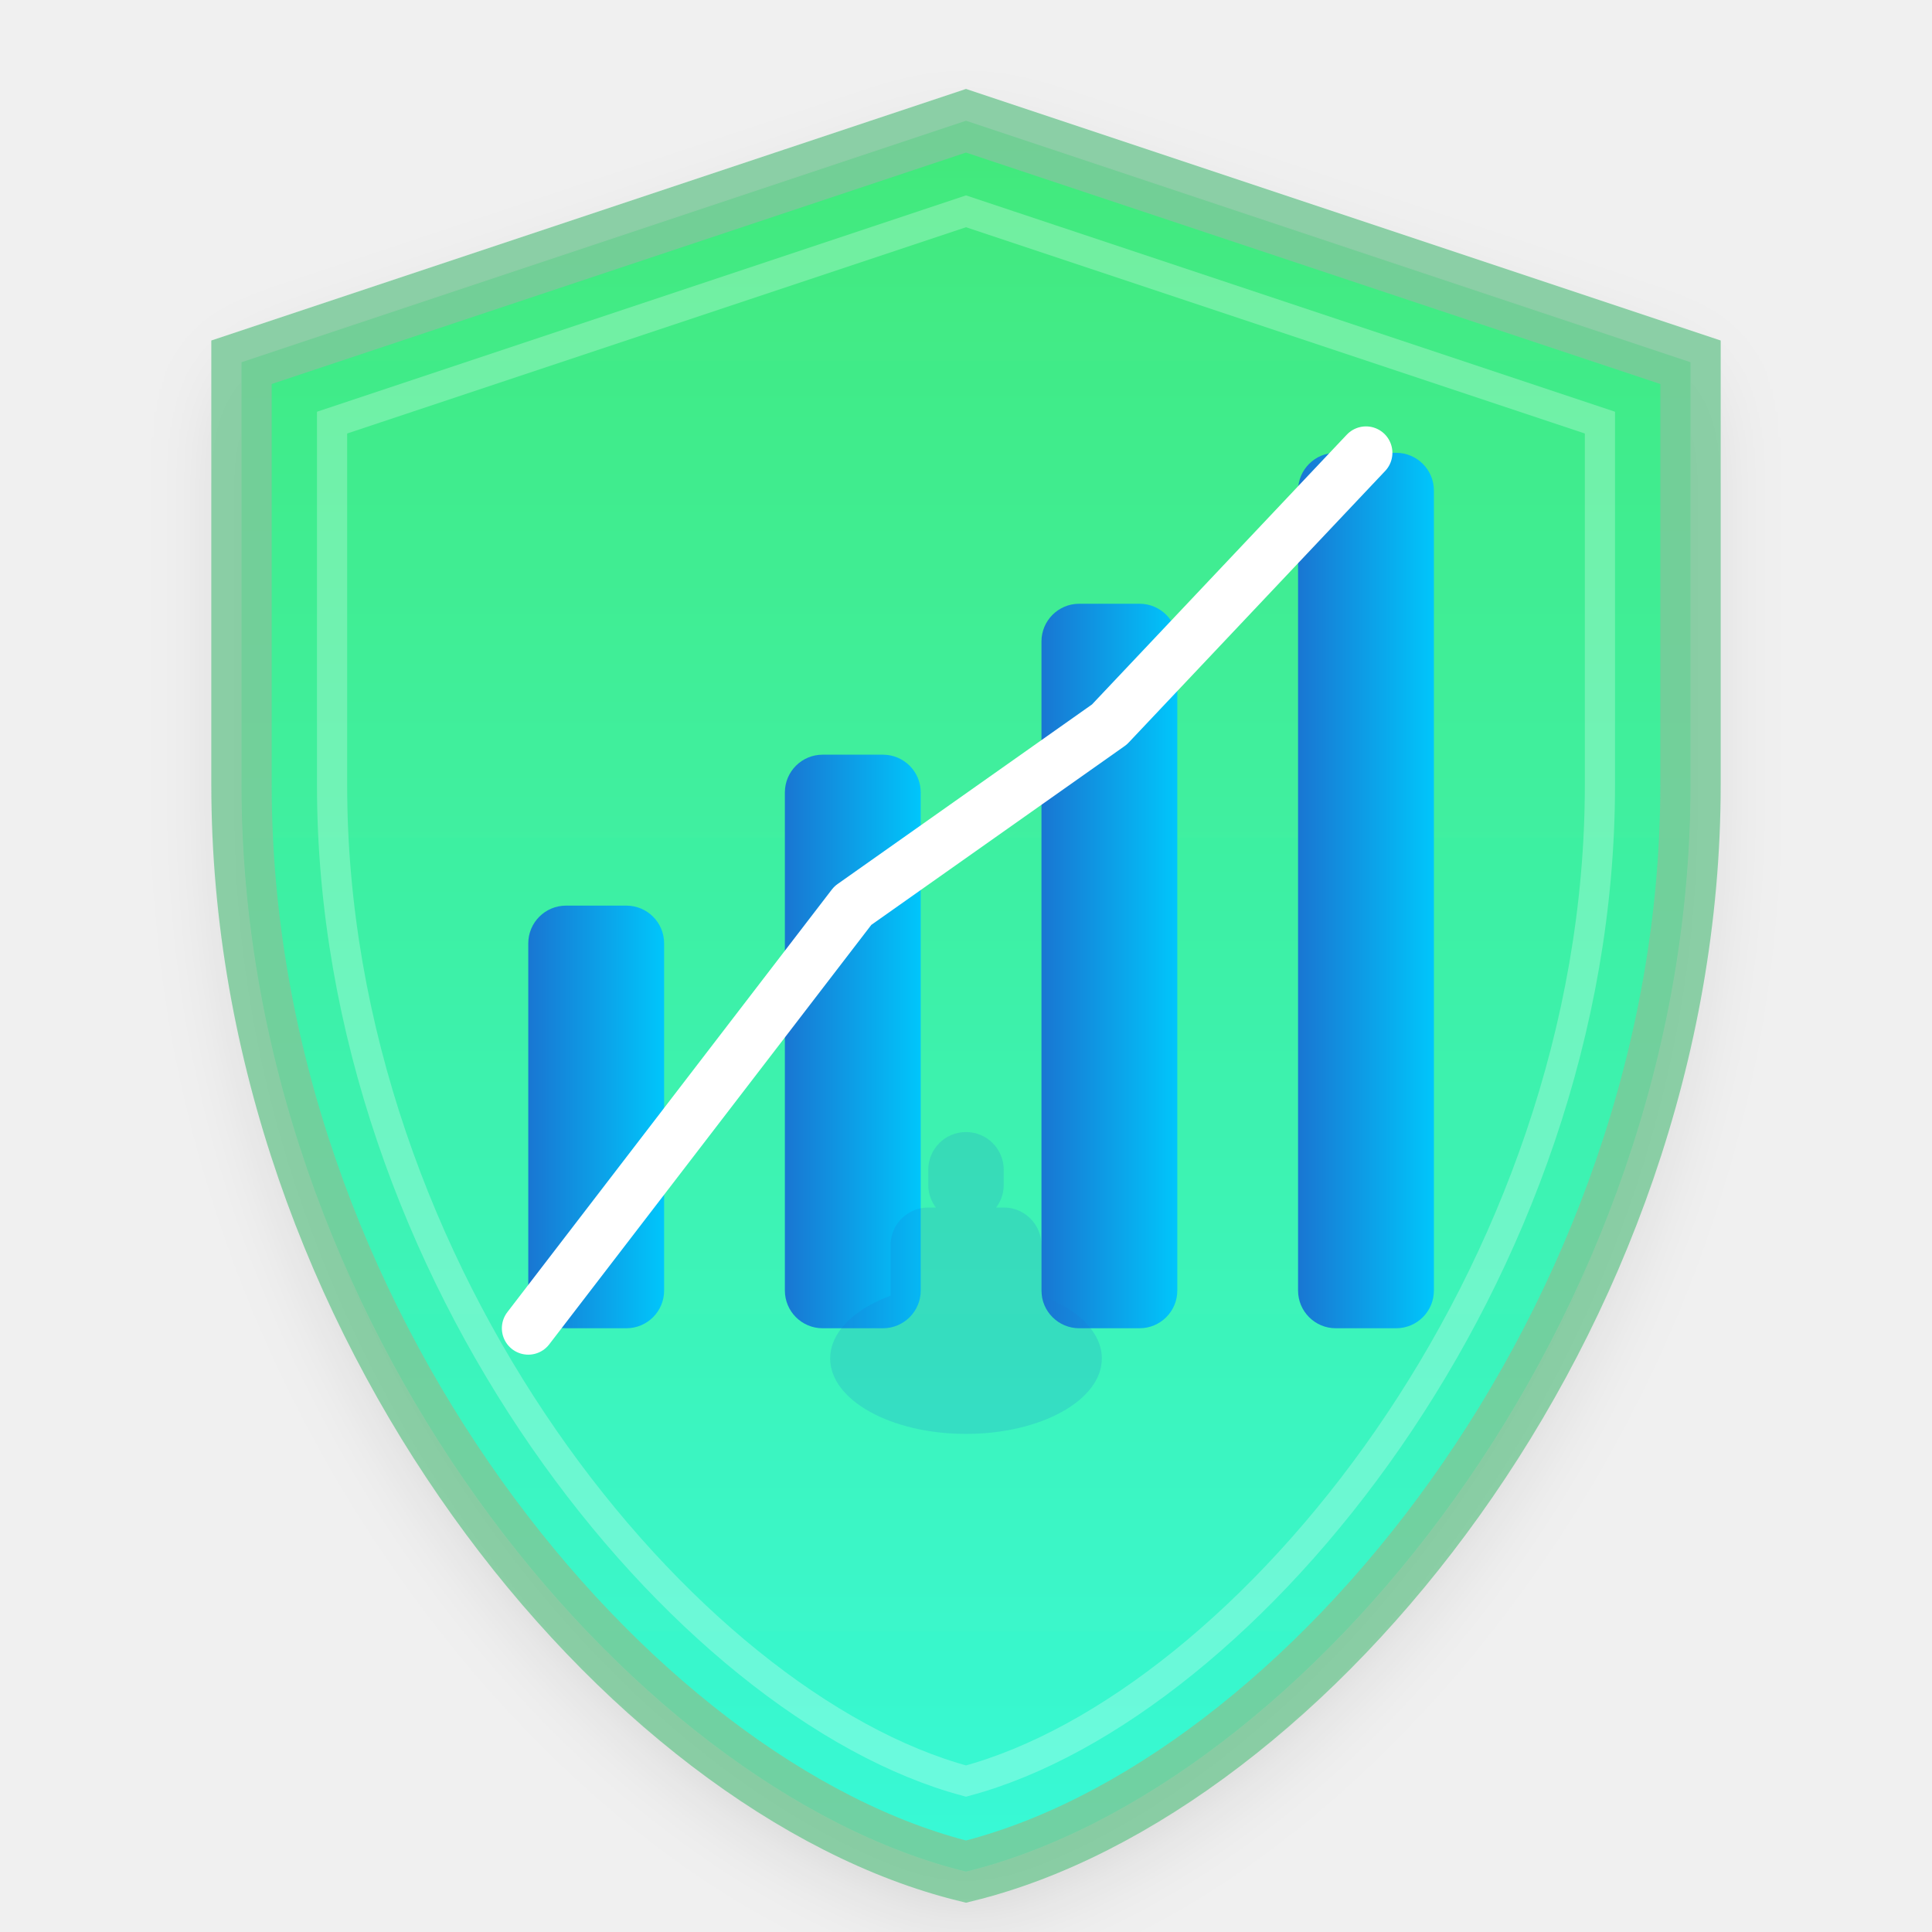
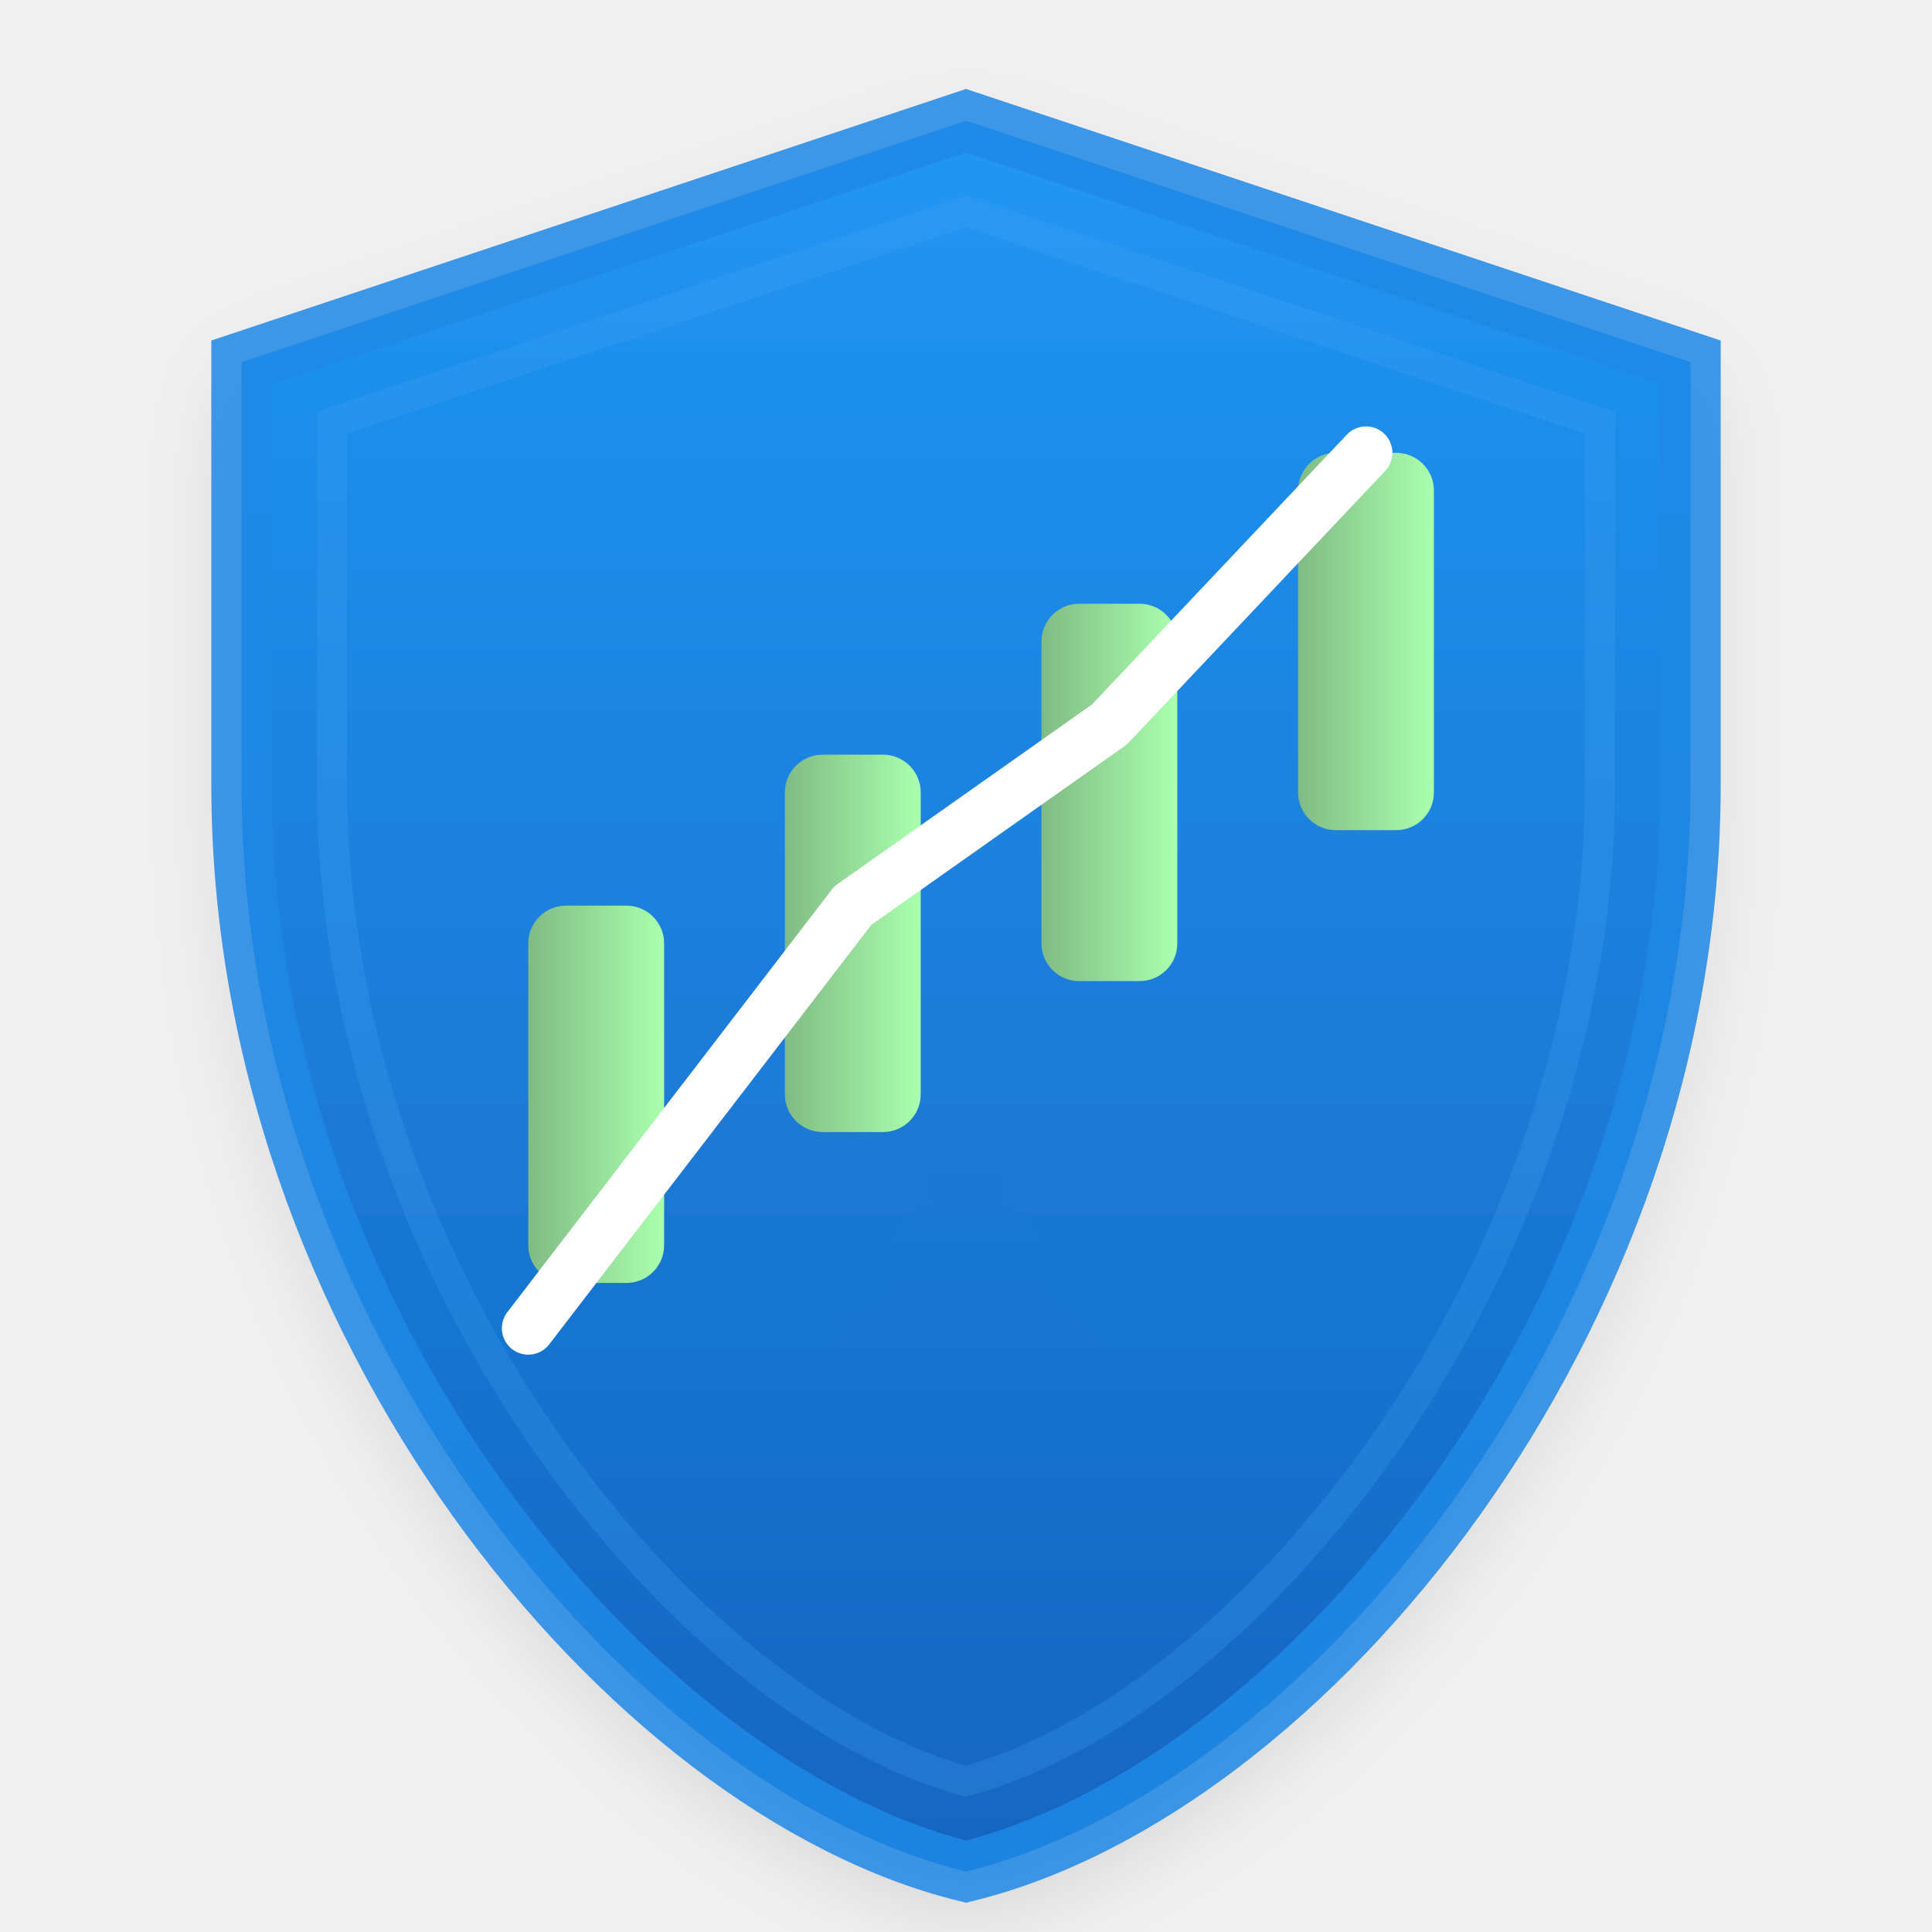
<svg xmlns="http://www.w3.org/2000/svg" viewBox="0 0 256 256">
  <defs>
    <linearGradient id="shieldGrad" x1="0%" y1="0%" x2="0%" y2="100%">
-       <stop offset="0%" stop-color="#43e97b" />
-       <stop offset="100%" stop-color="#38f9d7" />
+       <stop offset="0%" stop-color="#2196F3" />
+       <stop offset="100%" stop-color="#1565C0" />
    </linearGradient>
    <linearGradient id="graphGrad" x1="0%" y1="0%" x2="100%" y2="0%">
-       <stop offset="0%" stop-color="#1976d2" />
-       <stop offset="100%" stop-color="#00c6fb" />
+       <stop offset="0%" stop-color="#81BB84" />
+       <stop offset="100%" stop-color="#AAFFAF" />
    </linearGradient>
    <filter id="shadow" x="-10%" y="-10%" width="120%" height="120%">
      <feDropShadow dx="0" dy="4" stdDeviation="6" flood-color="#000" flood-opacity="0.15" />
    </filter>
  </defs>
  <path filter="url(#shadow)" fill="url(#shieldGrad)" d="M128 16L32 48v56c0 71 51.2 133 96 144 44.8-11 96-73 96-144V48L128 16z" />
-   <path d="M128 16L32 48v56c0 71 51.2 133 96 144 44.8-11 96-73 96-144V48L128 16z" fill="none" stroke="#7aca9a" stroke-width="8" opacity="0.85" />
-   <path fill="none" stroke="#fff" stroke-width="4" opacity="0.25" d="M128 28L44 56v48c0 65 46.8 122 84 132 37.2-10 84-67 84-132V56L128 28z" />
-   <rect x="70" y="120" width="18" height="56" rx="5" fill="url(#graphGrad)" />
-   <rect x="104" y="100" width="18" height="76" rx="5" fill="url(#graphGrad)" />
-   <rect x="138" y="80" width="18" height="96" rx="5" fill="url(#graphGrad)" />
-   <rect x="172" y="60" width="18" height="116" rx="5" fill="url(#graphGrad)" />
+   <path d="M128 16L32 48v56c0 71 51.2 133 96 144 44.8-11 96-73 96-144V48L128 16z" fill="none" stroke="#1E88E5" stroke-width="8" opacity="0.85" />
+   <path fill="none" stroke="#42A5F5" stroke-width="4" opacity="0.25" d="M128 28L44 56v48c0 65 46.8 122 84 132 37.2-10 84-67 84-132V56L128 28z" />
+   <rect x="70" y="120" width="18" height="50" rx="5" fill="url(#graphGrad)" />
+   <rect x="104" y="100" width="18" height="50" rx="5" fill="url(#graphGrad)" />
+   <rect x="138" y="80" width="18" height="50" rx="5" fill="url(#graphGrad)" />
+   <rect x="172" y="60" width="18" height="50" rx="5" fill="url(#graphGrad)" />
  <polyline points="70,176 113,120 147,96 181,60" fill="none" stroke="#fff" stroke-width="7" stroke-linecap="round" stroke-linejoin="round" />
  <g opacity="0.18">
    <ellipse cx="128" cy="180" rx="18" ry="10" fill="#1976d2" />
    <rect x="118" y="160" width="20" height="20" rx="5" fill="#1976d2" />
    <rect x="123" y="150" width="10" height="12" rx="5" fill="#1976d2" />
  </g>
</svg>
